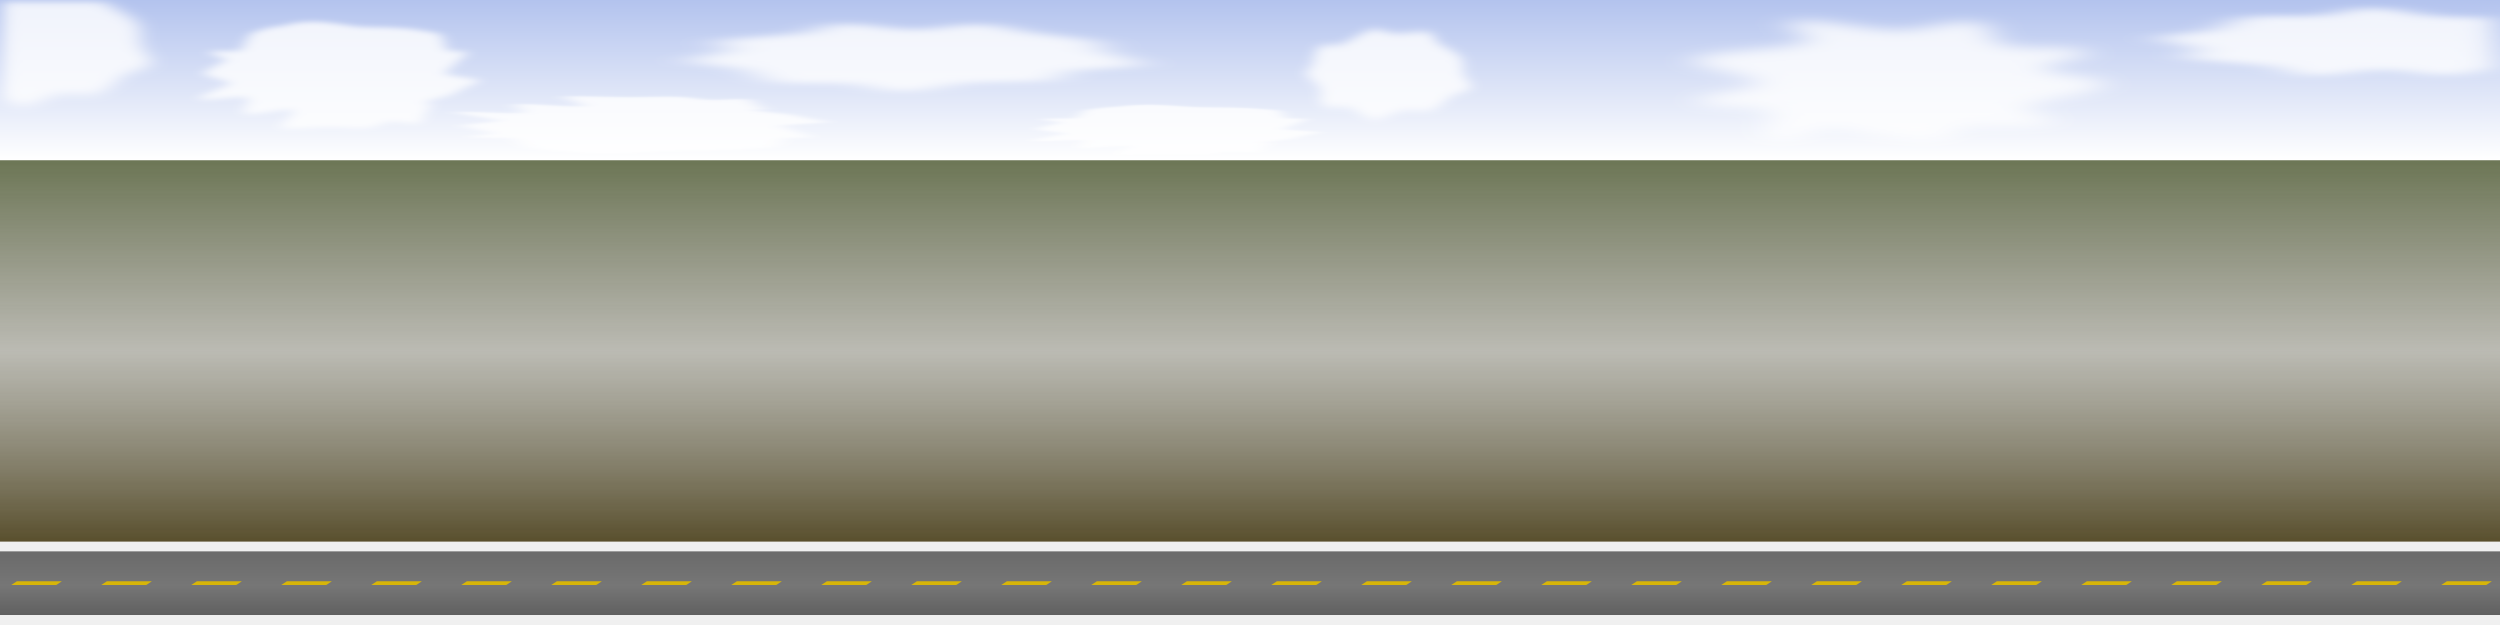
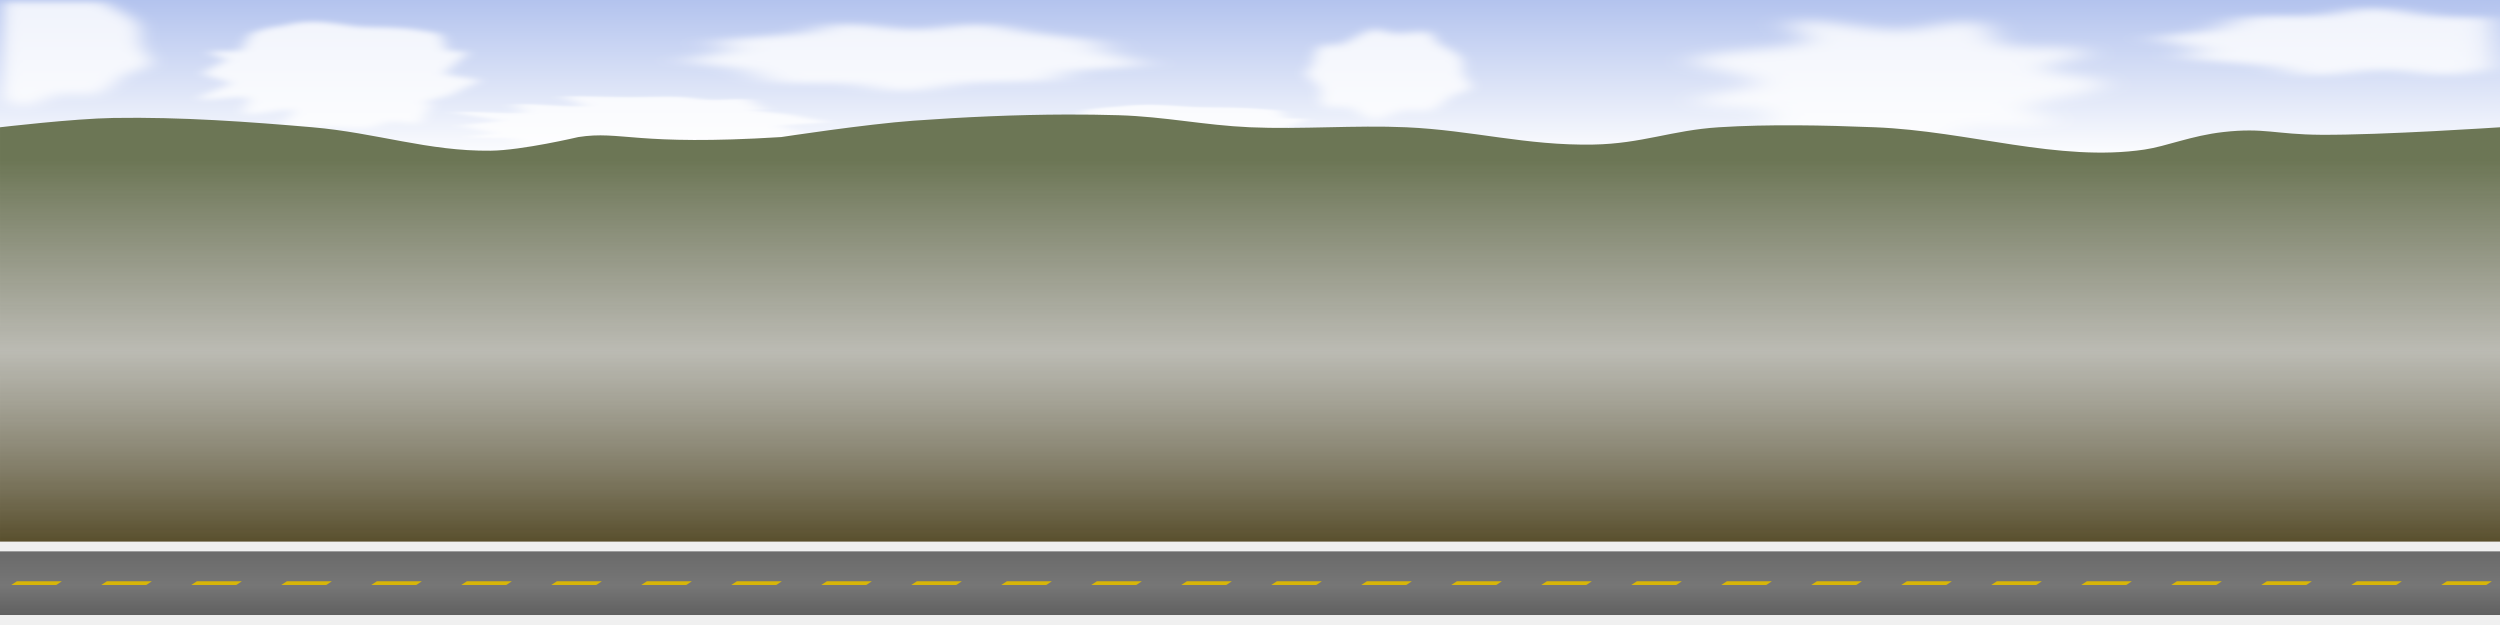
<svg xmlns="http://www.w3.org/2000/svg" id="svg8" width="2e3" height="500" version="1.1" viewBox="0 0 2e3 500">
  <defs id="defs2">
    <linearGradient id="linearGradient12776" x1="250" x2="250" y1="607.42" y2="1007.4" gradientTransform="matrix(4 0 0 .76267 0 172.38)" gradientUnits="userSpaceOnUse">
      <stop id="stop12770" stop-color="#6c7655" offset="0" />
      <stop id="stop16368" stop-color="#747361" stop-opacity=".428" offset=".5" />
      <stop id="stop17252" stop-color="#594f2d" offset="1" />
    </linearGradient>
    <linearGradient id="linearGradient12784" x1="250" x2="250" y1="607.42" y2="507.42" gradientTransform="matrix(4,0,0,1.2821,0,-143.16)" gradientUnits="userSpaceOnUse">
      <stop id="stop12778" stop-color="#fff" offset="0" />
      <stop id="stop12780" stop-color="#b3c3ee" offset="1" />
    </linearGradient>
    <style id="style12934">@keyframes talk{
      50% {transform: translate(-4%, 0);}
     }
     #cloud1{
      animation: talk 4.5s linear infinite;
     }
     #cloud2{
      animation: talk 2s linear infinite;
     }
     #cloud3{
      animation: talk 3s linear infinite;
     }</style>
    <linearGradient id="linearGradient17043" x1="1e3" x2="1e3" y1="952.62" y2="999.42" gradientUnits="userSpaceOnUse">
      <stop id="stop15291" stop-color="#6c6c6c" offset="0" />
      <stop id="stop17254" stop-color="#767676" offset=".5" />
      <stop id="stop15293" stop-color="#606060" offset="1" />
    </linearGradient>
    <filter id="filter17063" x="-.06" y="-.06" width="1.119" height="1.121" color-interpolation-filters="sRGB">
      <feGaussianBlur id="feGaussianBlur17065" stdDeviation="4.254" />
    </filter>
    <filter id="filter17093" x="-.105" y="-.107" width="1.211" height="1.215" color-interpolation-filters="sRGB">
      <feGaussianBlur id="feGaussianBlur17095" stdDeviation="4.831" />
    </filter>
    <filter id="filter17127" x="-.101" y="-.1" width="1.202" height="1.199" color-interpolation-filters="sRGB">
      <feGaussianBlur id="feGaussianBlur17129" stdDeviation="6.756" />
    </filter>
    <filter id="filter17161" x="-.097" y="-.103" width="1.194" height="1.206" color-interpolation-filters="sRGB">
      <feGaussianBlur id="feGaussianBlur17163" stdDeviation="7.61" />
    </filter>
    <filter id="filter17063-5" x="-.06" y="-.06" width="1.119" height="1.121" color-interpolation-filters="sRGB">
      <feGaussianBlur id="feGaussianBlur17065-0" stdDeviation="4.254" />
    </filter>
    <filter id="filter17093-8" x="-.105" y="-.107" width="1.211" height="1.215" color-interpolation-filters="sRGB">
      <feGaussianBlur id="feGaussianBlur17095-3" stdDeviation="4.831" />
    </filter>
    <filter id="filter17063-9" x="-.06" y="-.06" width="1.119" height="1.121" color-interpolation-filters="sRGB">
      <feGaussianBlur id="feGaussianBlur17065-7" stdDeviation="4.254" />
    </filter>
    <filter id="filter17127-8" x="-.101" y="-.1" width="1.202" height="1.199" color-interpolation-filters="sRGB">
      <feGaussianBlur id="feGaussianBlur17129-8" stdDeviation="6.756" />
    </filter>
  </defs>
  <g id="layer1" transform="translate(0,-507.42)">
    <rect id="rect10852-0" y="507.42" width="2e3" height="128.21" fill="url(#linearGradient12784)" />
    <g id="g36" fill="#fff" fill-opacity=".797">
      <path id="path17131" transform="matrix(1.748 0 0 .5478 -1022.7 512.97)" d="m1538.8 64.471c9.247 10.747-22.827 15.584-17.516 27.678 5.311 12.094 28.494 7.952 26.392 21.664-2.101 13.712-27.513 19.117-34.54 31.628-7.027 12.511 19.492 14.78 9.225 24.613s-22.776 1.773-35.712 5.264-3.645 18.687-16.949 19.796c-13.304 1.109-31.394-11.753-43.37-17.464s-19.906 26.671-30.161 17.438c-10.255-9.233 6.074-33.968-3.49-44.12-9.564-10.152-25.342 1.363-29.463-11.636-4.121-12.999 27.055-15.094 26.336-28.247-0.719-13.153-35.253-23.24-28.969-35.174 6.284-11.934 39.594-13.039 49.296-22.243 9.702-9.204-15.949-29.581-3.448-33.362 12.501-3.781 32.739 13.372 46.383 14.146s23.145-15.791 35.899-12.798 3.321 25.561 13.636 34.666c10.314 9.104 27.203-2.598 36.45 8.149z" filter="url(#filter17161)" />
      <path id="path17045-3" transform="matrix(1.6847 0 0 -.28025 18.199 618.11)" d="m381.34 47.044c-1.454 4.141-12.025 12.44-13.534 16.973-1.509 4.533-17.11 11.64-19.686 15.24-2.576 3.6 7.417 3.997 3.731 6.902-3.686 2.905-4.809 22.707-7.958 25.751-3.148 3.044-15.033-4.737-18.968-2.248-3.935 2.489-8.744 8.137-13.426 9.347-4.683 1.21-20.311-2.097-24.863-1.494s-23.318 2.994-27.988 2.654c-4.671-0.34 10.449-27.498 6.208-29.248-4.242-1.75-25.53 9.055-29.329 6.961-3.798-2.093 4.136-22.225 1.022-25.629-3.114-3.404-28.586 6.613-29.969 2.329-1.384-4.284 20.599-20.96 18.714-24.908-1.884-3.948-15.098-8.941-15.547-13.679-0.449-4.738 11.631-16.344 12.805-20.703 1.174-4.359-10.858-8.052-9.157-12.077 1.702-4.025 17.536 0.69 19.315-3.459s4.181-24.508 7.768-27.195 13.067-9.248 16.809-11.464-7.018 5.05-2.576 3.84c4.442-1.21 8.329-5.734 12.854-6.973s11-2.12 15.282-1.209c4.282 0.911 17.315 5.193 21.578 7.066 4.263 1.873 23.894 0.624 27.991 2.686 4.097 2.062 2.239-1.556 6.163 0.756 3.924 2.313 15.015 4.765 18.097 7.708 3.082 2.943 2.788 22.315 5.503 25.77 2.714 3.455 10.812-2.303 11.448 2.523 0.636 4.826-13.251 27.749-13.002 32.421 0.25 4.672 22.171 7.217 20.717 11.357z" filter="url(#filter17063-5)" />
      <path id="path17045-6" transform="matrix(1.3064 0 0 .24522 556.43 601.88)" d="m381.34 47.044c-1.454 4.141-12.025 12.44-13.534 16.973-1.509 4.533-17.11 11.64-19.686 15.24-2.576 3.6 7.417 3.997 3.731 6.902-3.686 2.905-4.809 22.707-7.958 25.751-3.148 3.044-15.033-4.737-18.968-2.248-3.935 2.489-8.744 8.137-13.426 9.347-4.683 1.21-20.311-2.097-24.863-1.494s-23.318 2.994-27.988 2.654c-4.671-0.34 10.449-27.498 6.208-29.248-4.242-1.75-25.53 9.055-29.329 6.961-3.798-2.093 4.136-22.225 1.022-25.629-3.114-3.404-28.586 6.613-29.969 2.329-1.384-4.284 20.599-20.96 18.714-24.908-1.884-3.948-15.098-8.941-15.547-13.679-0.449-4.738 11.631-16.344 12.805-20.703 1.174-4.359-10.858-8.052-9.157-12.077 1.702-4.025 17.536 0.69 19.315-3.459s4.181-24.508 7.768-27.195 13.067-9.248 16.809-11.464-7.018 5.05-2.576 3.84c4.442-1.21 8.329-5.734 12.854-6.973s11-2.12 15.282-1.209c4.282 0.911 17.315 5.193 21.578 7.066 4.263 1.873 23.894 0.624 27.991 2.686 4.097 2.062 2.239-1.556 6.163 0.756 3.924 2.313 15.015 4.765 18.097 7.708 3.082 2.943 2.788 22.315 5.503 25.77 2.714 3.455 10.812-2.303 11.448 2.523 0.636 4.826-13.251 27.749-13.002 32.421 0.25 4.672 22.171 7.217 20.717 11.357z" filter="url(#filter17063-9)" />
    </g>
    <rect id="rect10852-0-3" y="948.51" width="2e3" height="50.914" fill="url(#linearGradient17043)" stroke-width="1.241" />
    <path id="path15299" d="m9.036 975.42h36l4.494-3h-36zm72 0h36l4.494-3h-36zm72 0h36l4.494-3h-36zm72 0h36l4.494-3h-36zm72 0h36l4.494-3h-36zm72 0h36l4.494-3h-36zm72 0h36l4.494-3h-36zm72 0h36l4.494-3h-36zm72 0h36l4.494-3h-36zm72 0h36l4.494-3h-36zm72 0h36l4.494-3h-36zm72 0h36l4.494-3h-36zm72 0h36l4.494-3h-36zm72 0h36l4.494-3h-36zm72 0h36l4.494-3h-36zm72 0h36l4.494-3h-36zm72 0h36l4.494-3h-36zm72 0h36l4.494-3h-36zm72 0h36l4.494-3h-36zm72 0h36l4.494-3h-36zm72 0h36l4.494-3h-36zm72 0h36l4.494-3h-36zm72 0h36l4.494-3h-36zm72 0h36l4.494-3h-36zm72 0h36l4.494-3h-36zm72 0h36l4.494-3h-36zm72 0h36l4.494-3h-36zm72 0h36l4.494-3h-36z" color="#000000" color-rendering="auto" dominant-baseline="auto" fill="#d7b508" image-rendering="auto" shape-rendering="auto" solid-color="#000000" style="font-feature-settings:normal;font-variant-alternates:normal;font-variant-caps:normal;font-variant-ligatures:normal;font-variant-numeric:normal;font-variant-position:normal;isolation:auto;mix-blend-mode:normal;shape-padding:0;text-decoration-color:#000000;text-decoration-line:none;text-decoration-style:solid;text-indent:0;text-orientation:mixed;text-transform:none;white-space:normal" />
    <g id="g45" fill="#fff" fill-opacity=".797">
      <path id="path17045" transform="matrix(1.2784 0 0 .52282 -104.54 547.59)" d="m381.34 47.044c-1.454 4.141-12.025 12.44-13.534 16.973-1.509 4.533-17.11 11.64-19.686 15.24-2.576 3.6 7.417 3.997 3.731 6.902-3.686 2.905-4.809 22.707-7.958 25.751-3.148 3.044-15.033-4.737-18.968-2.248-3.935 2.489-8.744 8.137-13.426 9.347-4.683 1.21-20.311-2.097-24.863-1.494s-23.318 2.994-27.988 2.654c-4.671-0.34 10.449-27.498 6.208-29.248-4.242-1.75-25.53 9.055-29.329 6.961-3.798-2.093 4.136-22.225 1.022-25.629-3.114-3.404-28.586 6.613-29.969 2.329-1.384-4.284 20.599-20.96 18.714-24.908-1.884-3.948-15.098-8.941-15.547-13.679-0.449-4.738 11.631-16.344 12.805-20.703 1.174-4.359-10.858-8.052-9.157-12.077 1.702-4.025 17.536 0.69 19.315-3.459s4.181-24.508 7.768-27.195 13.067-9.248 16.809-11.464-7.018 5.05-2.576 3.84c4.442-1.21 8.329-5.734 12.854-6.973s11-2.12 15.282-1.209c4.282 0.911 17.315 5.193 21.578 7.066 4.263 1.873 23.894 0.624 27.991 2.686 4.097 2.062 2.239-1.556 6.163 0.756 3.924 2.313 15.015 4.765 18.097 7.708 3.082 2.943 2.788 22.315 5.503 25.77 2.714 3.455 10.812-2.303 11.448 2.523 0.636 4.826-13.251 27.749-13.002 32.421 0.25 4.672 22.171 7.217 20.717 11.357z" filter="url(#filter17063)" />
      <path id="path17067" transform="matrix(3.2886 0 0 .50894 -1120.5 521.96)" d="m618.4 73.305c-0.495 4.634-16.59 6.599-18.44 10.741s-0.062 10.441-3.182 13.669c-3.12 3.228-16.356 1.743-20.557 3.441-4.201 1.698-11.666 15.181-16.331 14.849s-8.114-12.188-12.545-13.705-13.777 2.002-17.37-0.863c-3.593-2.865-6.053-16.971-8.276-20.95s-12.085-7.774-13.186-12.161 8.731-13.748 9.456-18.36c0.725-4.612-4.996-10.761-2.294-14.433 2.702-3.673 16.121-8.391 19.889-11.278 3.769-2.888 5.164-13.978 9.396-16.021s13.726 10.973 18.242 11.029c4.516 0.056 12.084-12.021 16.361-10.421 4.277 1.601 9.243 12.195 12.941 14.995 3.698 2.8 12.193 8.595 14.75 12.442 2.556 3.847 0.92 8.738 1.334 13.447 0.415 4.709 10.308 18.947 9.813 23.581z" filter="url(#filter17093)" />
      <path id="path17097" transform="matrix(.82356 0 0 .44422 179.7 521.89)" d="m1201.4 72.022c2.086 6.784 1.513 19.852 1.474 26.81-0.039 6.958 9.819 20.617 7.598 27.62-2.221 7.003-17.697 10.8-21.227 16.769-3.531 5.969-11.11 19.14-17.035 22.816-5.925 3.676-21.103-0.938-28.098 0.947-6.995 1.885-20.408 16.506-27.568 15.818-7.16-0.688-17.141-17.847-23.717-21.122-6.576-3.275-20.934 2.123-25.665-3.241-4.731-5.364-0.79-25.69-2.932-32.457-2.141-6.767-12.987-19.047-13.674-26.128-0.687-7.081 4.467-6.702 5.803-13.783 1.337-7.081 2.677-28.698 6.85-34.345 4.173-5.647 16.241-0.453 22.255-4.686 6.014-4.233 22.63-24.295 29.234-26.584 6.603-2.29 16.052 7.188 23.042 7.646 6.989 0.458 26.859-6.14 33.065-2.142 6.206 3.998 3.858 16.053 9.251 20.896 5.392 4.844 19.257 18.383 21.343 25.167z" filter="url(#filter17127)" />
      <path id="path17067-4" transform="matrix(3.2886 0 0 -.50894 54.893 572.36)" d="m618.4 73.305c-0.495 4.634-16.59 6.599-18.44 10.741s-0.062 10.441-3.182 13.669c-3.12 3.228-16.356 1.743-20.557 3.441-4.201 1.698-11.666 15.181-16.331 14.849s-8.114-12.188-12.545-13.705-13.777 2.002-17.37-0.863c-3.593-2.865-6.053-16.971-8.276-20.95s-12.085-7.774-13.186-12.161 8.731-13.748 9.456-18.36c0.725-4.612-4.996-10.761-2.294-14.433 2.702-3.673 16.121-8.391 19.889-11.278 3.769-2.888 5.164-13.978 9.396-16.021s13.726 10.973 18.242 11.029c4.516 0.056 12.084-12.021 16.361-10.421 4.277 1.601 9.243 12.195 12.941 14.995 3.698 2.8 12.193 8.595 14.75 12.442 2.556 3.847 0.92 8.738 1.334 13.447 0.415 4.709 10.308 18.947 9.813 23.581z" filter="url(#filter17093-8)" />
      <path id="path17097-7" transform="matrix(1.1024 0 0 .59462 -1213.9 483.76)" d="m1201.4 72.022c2.086 6.784 1.513 19.852 1.474 26.81-0.039 6.958 9.819 20.617 7.598 27.62-2.221 7.003-17.697 10.8-21.227 16.769-3.531 5.969-11.11 19.14-17.035 22.816-5.925 3.676-21.103-0.938-28.098 0.947-6.995 1.885-20.408 16.506-27.568 15.818-7.16-0.688-17.141-17.847-23.717-21.122-6.576-3.275-20.934 2.123-25.665-3.241-4.731-5.364-0.79-25.69-2.932-32.457-2.141-6.767-12.987-19.047-13.674-26.128-0.687-7.081 4.467-6.702 5.803-13.783 1.337-7.081 2.677-28.698 6.85-34.345 4.173-5.647 16.241-0.453 22.255-4.686 6.014-4.233 22.63-24.295 29.234-26.584 6.603-2.29 16.052 7.188 23.042 7.646 6.989 0.458 26.859-6.14 33.065-2.142 6.206 3.998 3.858 16.053 9.251 20.896 5.392 4.844 19.257 18.383 21.343 25.167z" filter="url(#filter17127-8)" />
    </g>
-     <rect id="rect10852" y="635.63" width="2e3" height="305.07" fill="url(#linearGradient12776)" stroke-width=".981" />
+     <path id="rect10852" d="m853.62 599.04c-41.477 0.106-83.341 2.079-122.69 4.922-38.272 2.765-105.93 13.105-105.93 13.105-117.11 7.333-127.87-5.364-162.34 0 0 0-45.09 10.653-70.18 10.92-49.975 0.532-91.251-14.309-142.48-18.748-50.652-4.389-105.15-8.346-159.16-7.463-32.085 0.524-90.836 7.463-90.836 7.463v331.46h2e3v-331.46s-94.744 6.341-143.27 6.008c-36.617-0.251-45.248-5.893-78.125-2.191-25.468 2.868-45.427 11.413-63.029 14.021-68.812 10.199-140.32-14.82-215.57-17.838-41.042-1.646-84.852-2.554-125 0-37.622 2.393-61.448 13.128-100.37 13.834-53.617 0.973-96.83-11.485-149.63-13.834-40.903-1.819-84.087 1.807-125 0-37.069-1.637-67.716-8.503-105.14-9.646-13.632-0.416-27.416-0.588-41.242-0.553z" fill="url(#linearGradient12776)" stroke-width=".981" />
  </g>
</svg>
